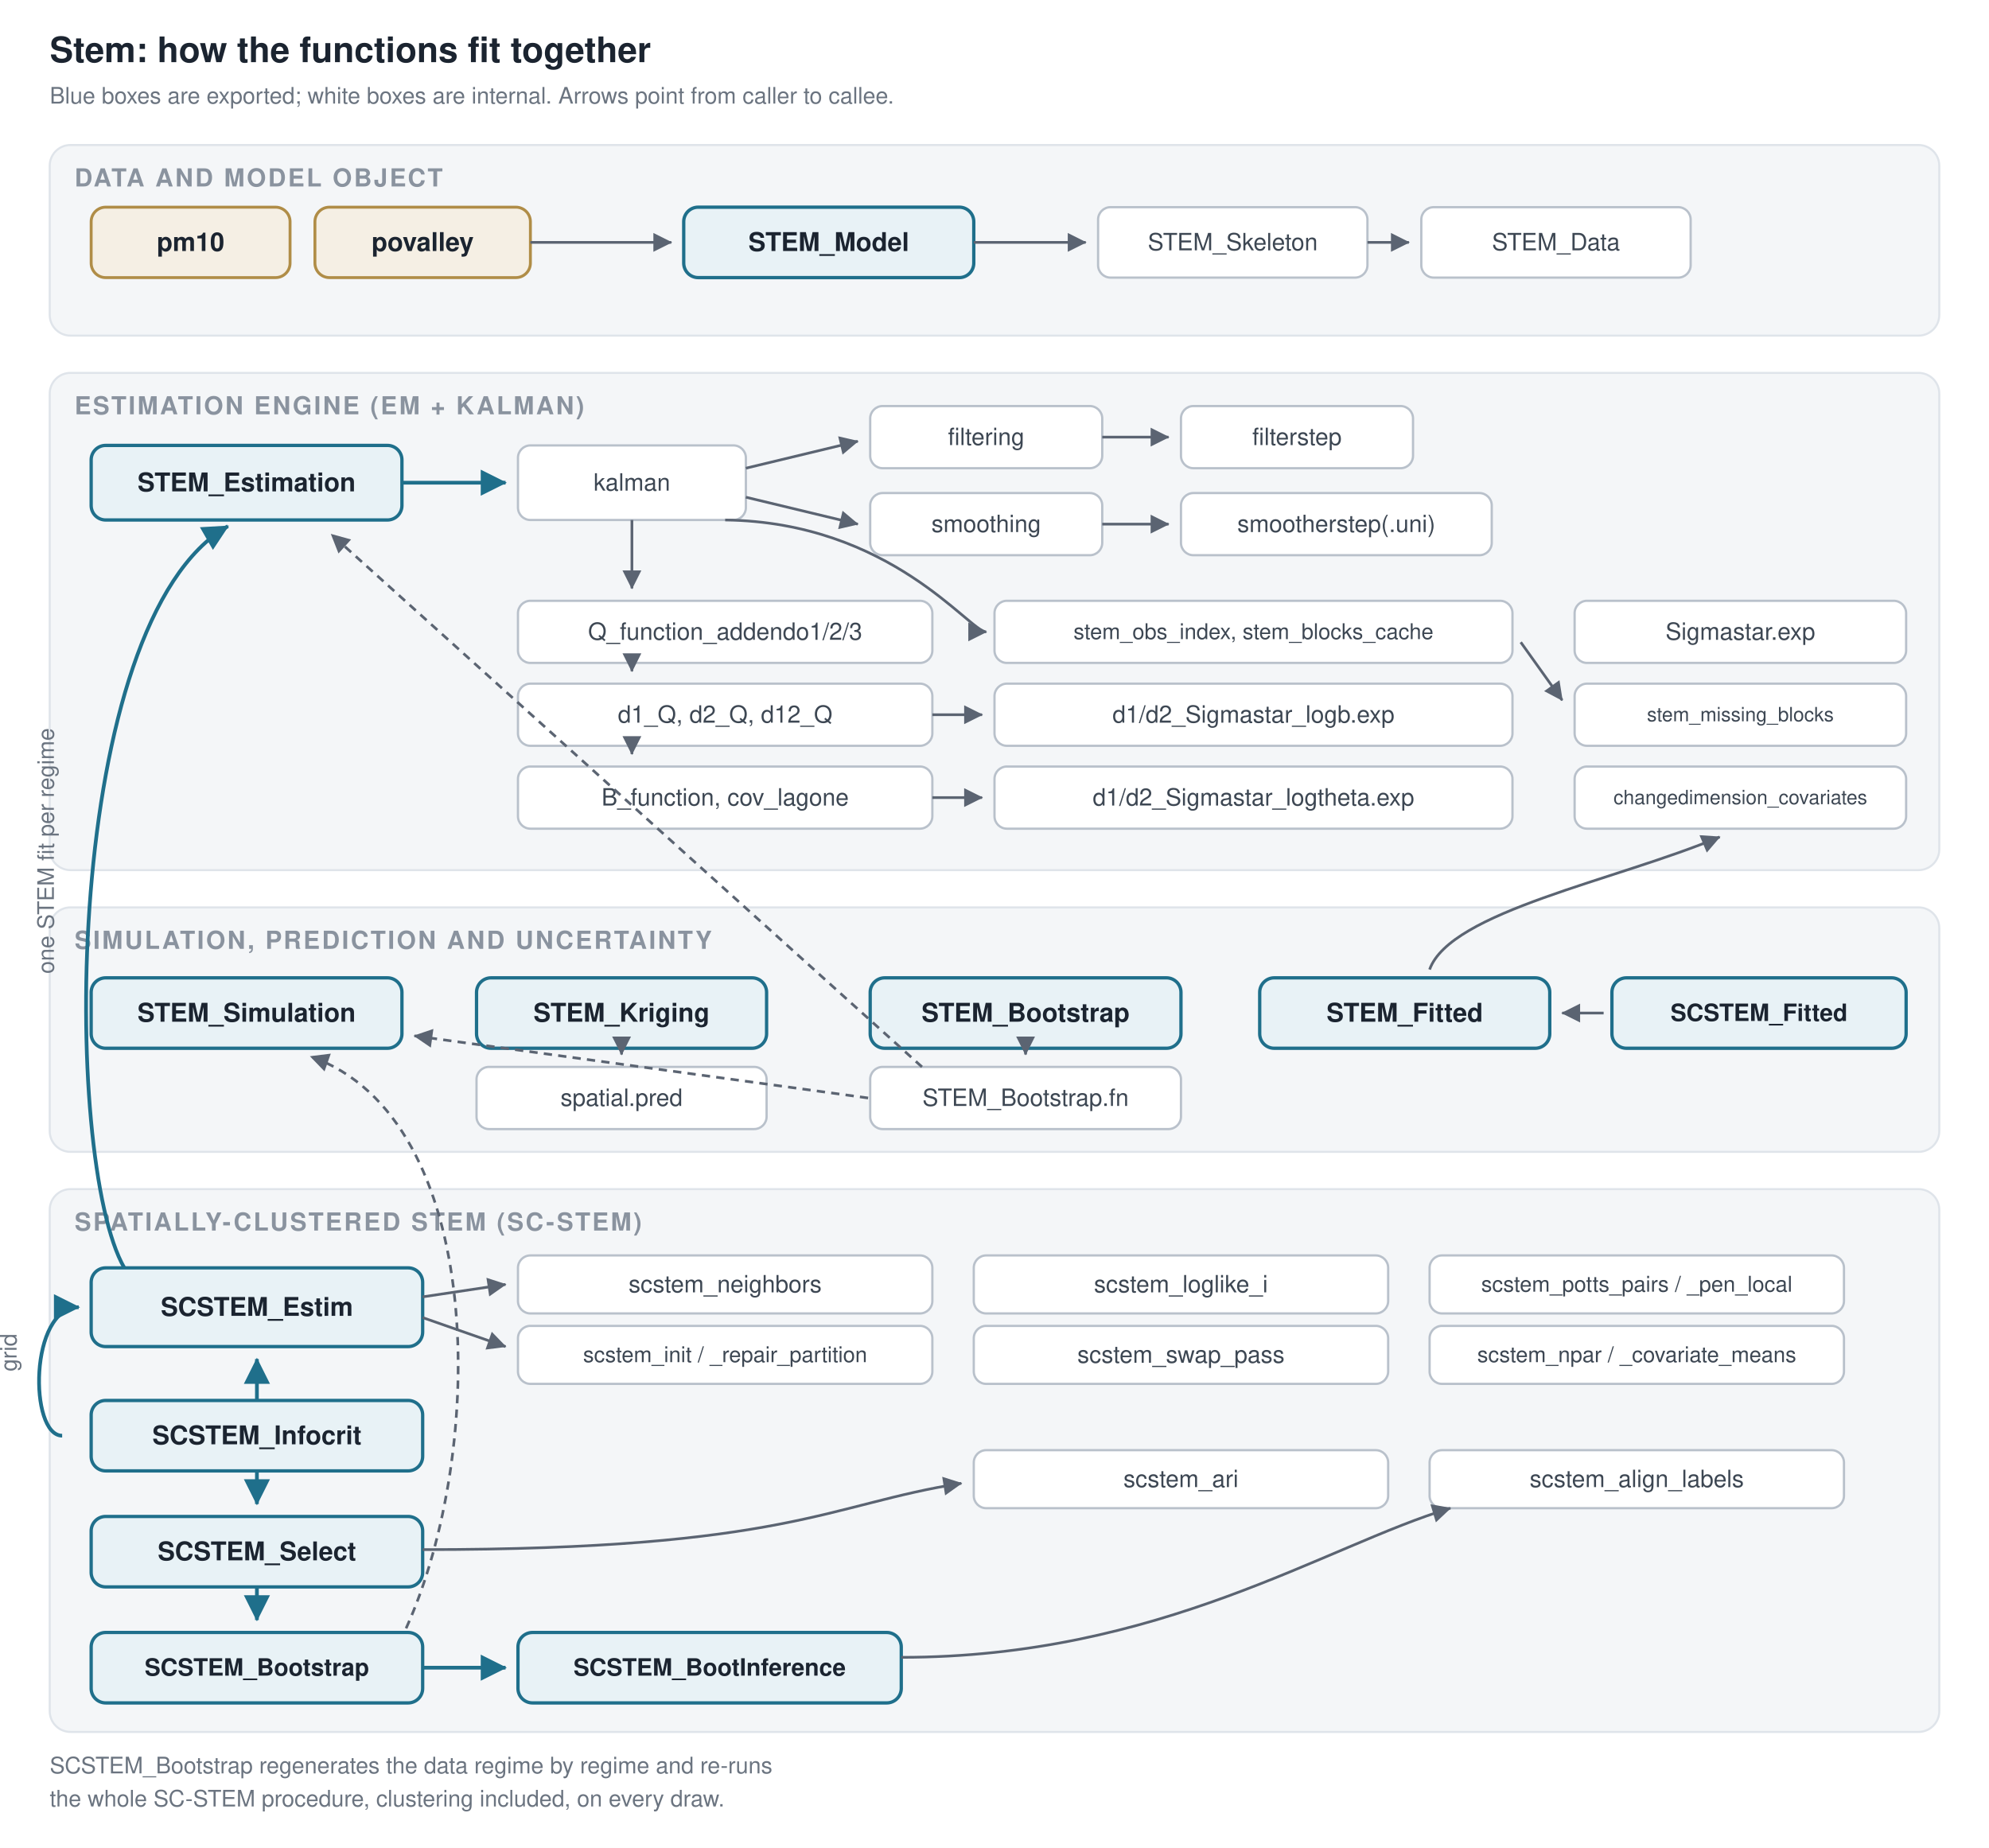
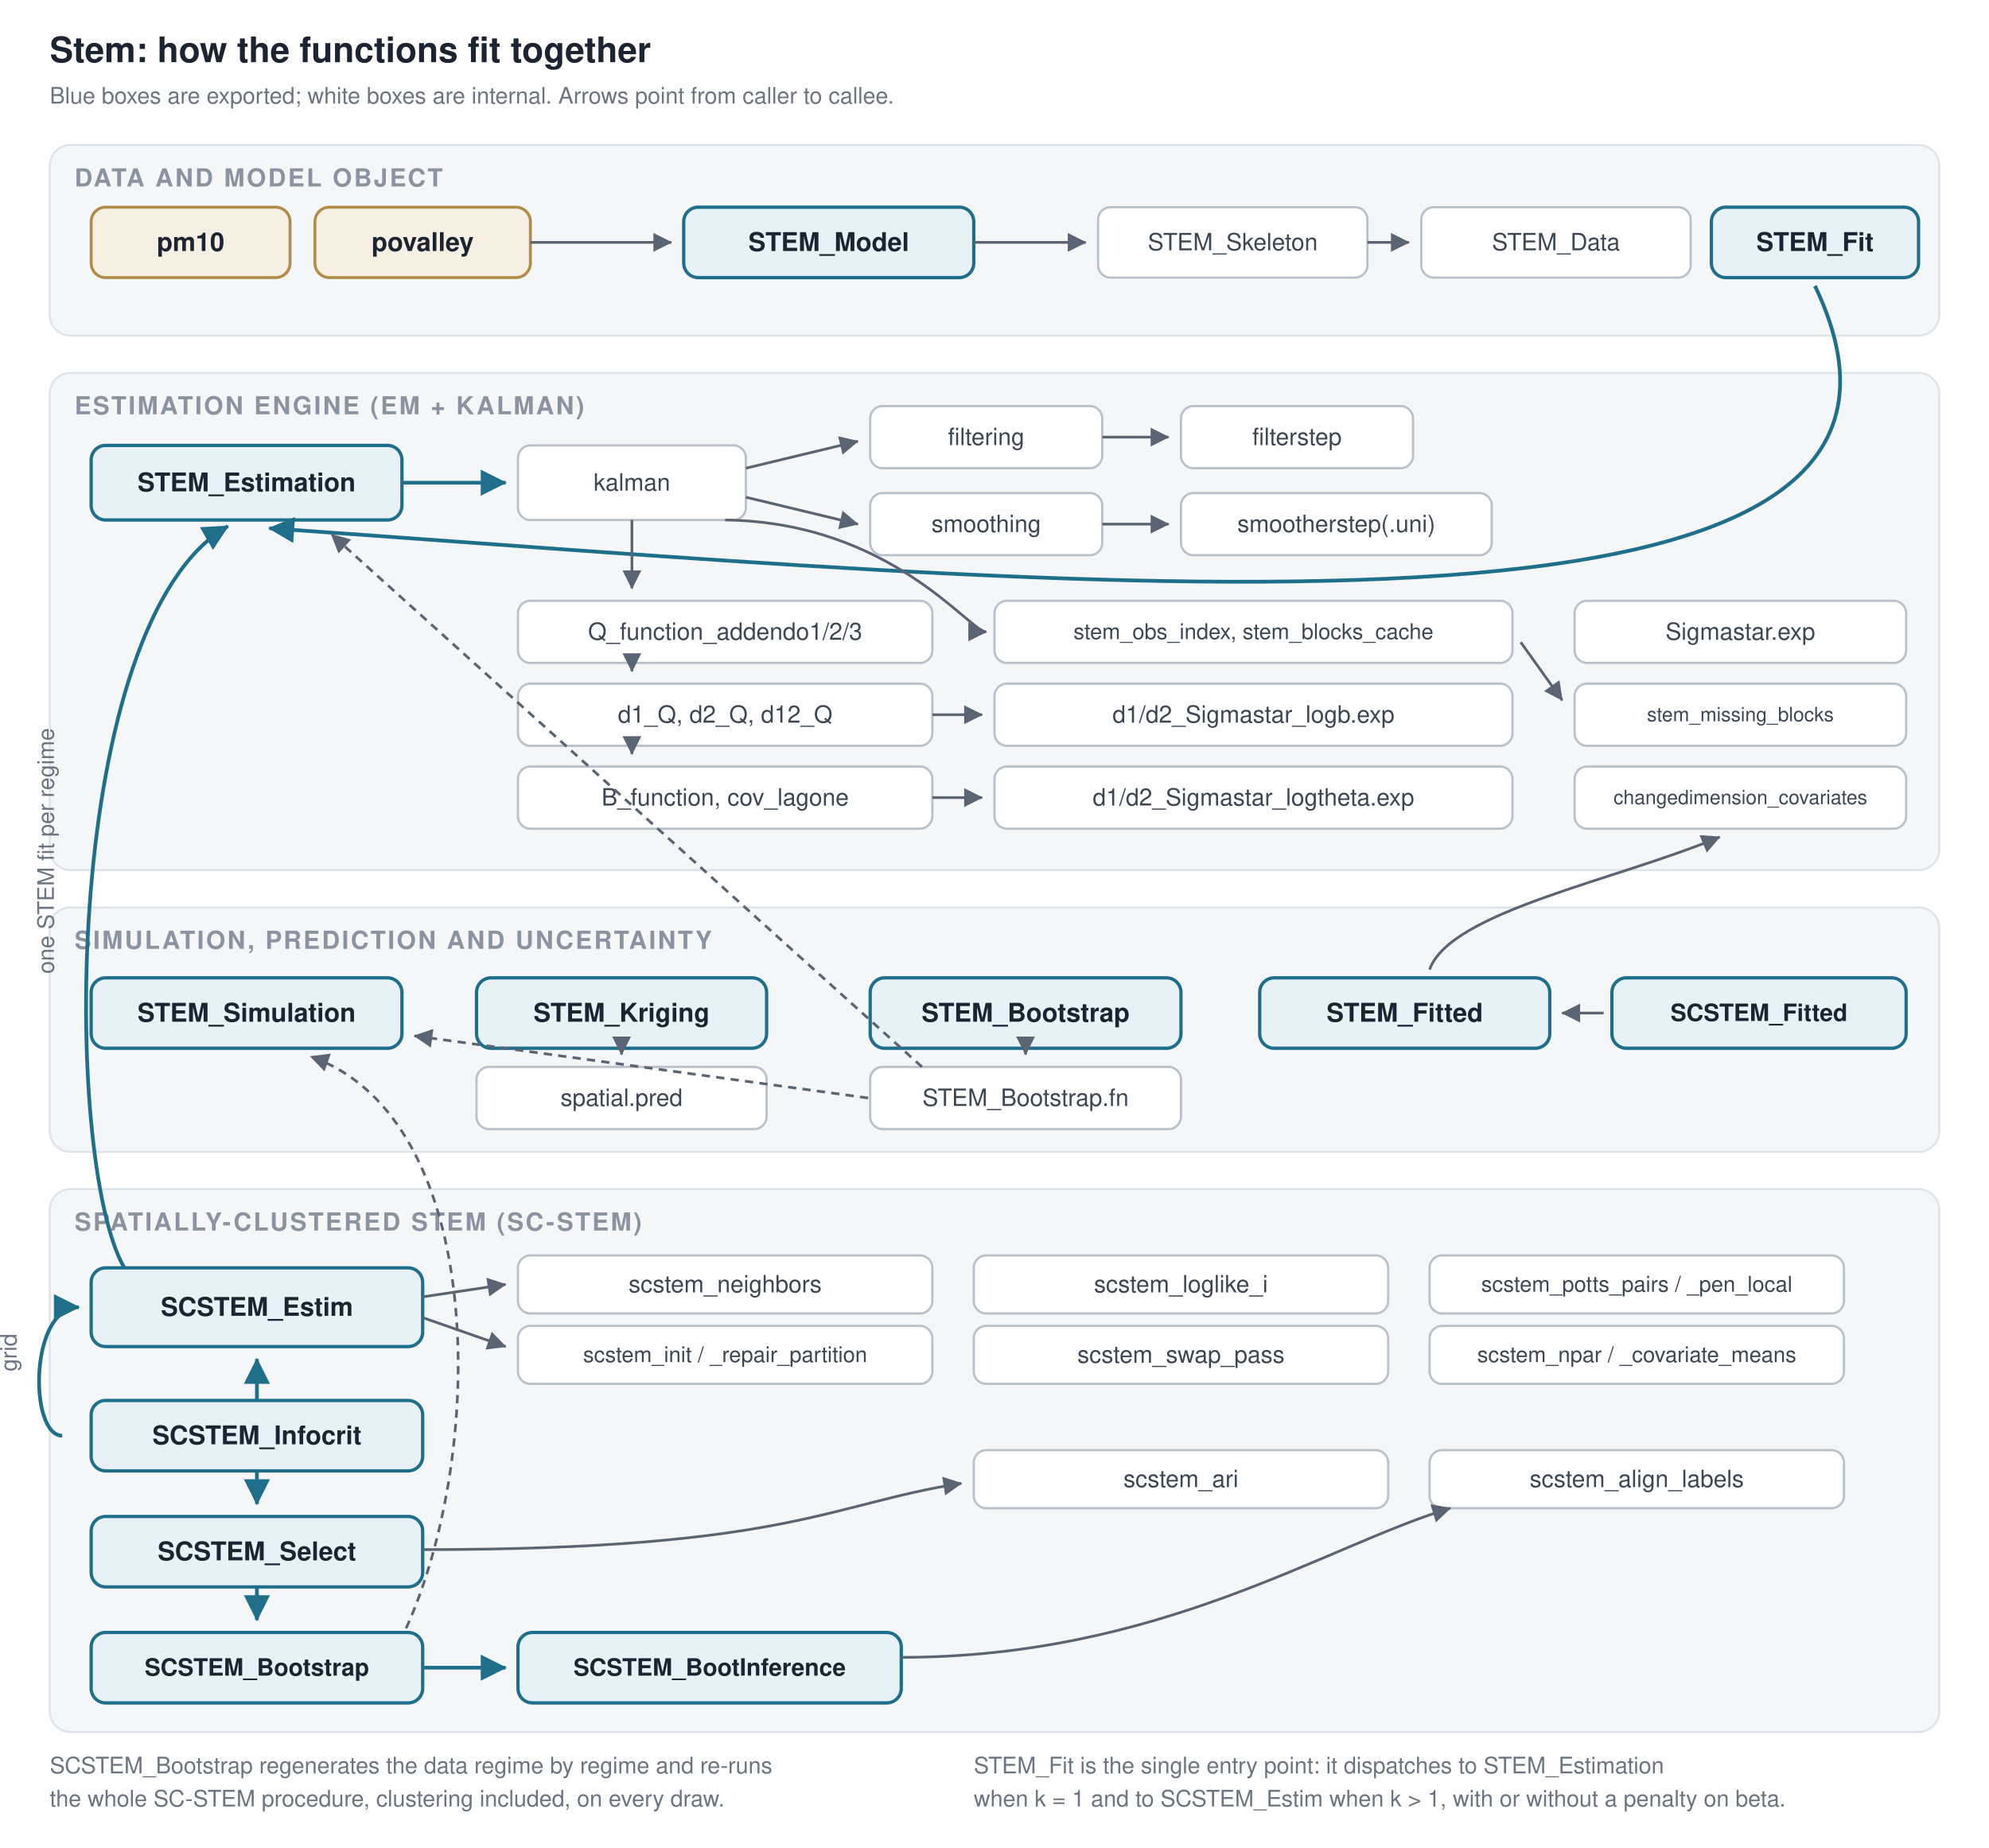
<svg xmlns="http://www.w3.org/2000/svg" viewBox="0 0 960 892" font-family="ui-sans-serif, system-ui, -apple-system, 'Segoe UI', Helvetica, Arial, sans-serif">
  <defs>
    <marker id="arrow" viewBox="0 0 10 10" refX="9.5" refY="5" markerWidth="7" markerHeight="7" orient="auto-start-reverse">
      <path d="M 0 0 L 10 5 L 0 10 z" fill="#5b6472" />
    </marker>
    <marker id="arrowAccent" viewBox="0 0 10 10" refX="9.5" refY="5" markerWidth="7" markerHeight="7" orient="auto-start-reverse">
      <path d="M 0 0 L 10 5 L 0 10 z" fill="#1f6f8b" />
    </marker>
    <style>
      .band     { fill:#f4f6f8; stroke:#dfe4ea; stroke-width:1; rx:10; }
      .bandlab  { font-size:12px; font-weight:600; fill:#8a939f; letter-spacing:.08em; }
      .exported { fill:#e8f2f6; stroke:#1f6f8b; stroke-width:1.6; rx:7; }
      .internal { fill:#ffffff; stroke:#b9c1cb; stroke-width:1.1; rx:6; }
      .dataset  { fill:#f5efe4; stroke:#b08d47; stroke-width:1.4; rx:7; }
      .edge     { stroke:#5b6472; stroke-width:1.3; fill:none; marker-end:url(#arrow); }
      .edgeA    { stroke:#1f6f8b; stroke-width:1.8; fill:none; marker-end:url(#arrowAccent); }
      .note     { font-size:11px; fill:#6b7480; }
    </style>
  </defs>
  <rect width="960" height="892" fill="#ffffff" />
  <text x="24" y="30" font-size="17" font-weight="700" fill="#1b2430">Stem: how the functions fit together</text>
  <text x="24" y="50" font-size="11" fill="#6b7480">Blue boxes are exported; white boxes are internal. Arrows point from caller to callee.</text>
  <rect class="band" x="24" y="70" width="912" height="92" />
  <text x="36" y="90" class="bandlab">DATA AND MODEL OBJECT</text>
  <rect class="band" x="24" y="180" width="912" height="240" />
  <text x="36" y="200" class="bandlab">ESTIMATION ENGINE (EM + KALMAN)</text>
  <rect class="band" x="24" y="438" width="912" height="118" />
  <text x="36" y="458" class="bandlab">SIMULATION, PREDICTION AND UNCERTAINTY</text>
  <rect class="band" x="24" y="574" width="912" height="262" />
  <text x="36" y="594" class="bandlab">SPATIALLY-CLUSTERED STEM (SC-STEM)</text>
  <rect class="dataset" x="44" y="100" width="96" height="34" />
  <text x="92" y="121.17" text-anchor="middle" font-size="12.5" font-weight="600" fill="#1b2430">pm10</text>
  <rect class="dataset" x="152" y="100" width="104" height="34" />
  <text x="204" y="121.17" text-anchor="middle" font-size="12.5" font-weight="600" fill="#1b2430">povalley</text>
  <rect class="exported" x="330" y="100" width="140" height="34" />
  <text x="400" y="121.17" text-anchor="middle" font-size="12.5" font-weight="600" fill="#1b2430">STEM_Model</text>
  <rect class="internal" x="530" y="100" width="130" height="34" />
  <text x="595" y="120.83" text-anchor="middle" font-size="11.5" fill="#3d4753">STEM_Skeleton</text>
  <rect class="internal" x="686" y="100" width="130" height="34" />
  <text x="751" y="120.83" text-anchor="middle" font-size="11.5" fill="#3d4753">STEM_Data</text>
+   <rect class="exported" x="826" y="100" width="100" height="34" />
+   <text x="876" y="121.17" text-anchor="middle" font-size="12.5" font-weight="600" fill="#1b2430">STEM_Fit</text>
  <rect class="exported" x="44" y="215" width="150" height="36" />
  <text x="119" y="237.17" text-anchor="middle" font-size="12.5" font-weight="600" fill="#1b2430">STEM_Estimation</text>
  <rect class="internal" x="250" y="215" width="110" height="36" />
  <text x="305" y="236.83" text-anchor="middle" font-size="11.5" fill="#3d4753">kalman</text>
  <rect class="internal" x="420" y="196" width="112" height="30" />
  <text x="476" y="214.83" text-anchor="middle" font-size="11.5" fill="#3d4753">filtering</text>
  <rect class="internal" x="570" y="196" width="112" height="30" />
  <text x="626" y="214.83" text-anchor="middle" font-size="11.5" fill="#3d4753">filterstep</text>
  <rect class="internal" x="420" y="238" width="112" height="30" />
  <text x="476" y="256.83" text-anchor="middle" font-size="11.5" fill="#3d4753">smoothing</text>
  <rect class="internal" x="570" y="238" width="150" height="30" />
  <text x="645" y="256.83" text-anchor="middle" font-size="11.5" fill="#3d4753">smootherstep(.uni)</text>
  <rect class="internal" x="250" y="290" width="200" height="30" />
  <text x="350" y="308.83" text-anchor="middle" font-size="11.5" fill="#3d4753">Q_function_addendo1/2/3</text>
  <rect class="internal" x="250" y="330" width="200" height="30" />
  <text x="350" y="348.83" text-anchor="middle" font-size="11.5" fill="#3d4753">d1_Q, d2_Q, d12_Q</text>
  <rect class="internal" x="250" y="370" width="200" height="30" />
  <text x="350" y="388.83" text-anchor="middle" font-size="11.5" fill="#3d4753">B_function, cov_lagone</text>
  <rect class="internal" x="480" y="290" width="250" height="30" />
  <text x="605" y="308.5" text-anchor="middle" font-size="10.5" fill="#3d4753">stem_obs_index, stem_blocks_cache</text>
  <rect class="internal" x="480" y="330" width="250" height="30" />
  <text x="605" y="348.83" text-anchor="middle" font-size="11.5" fill="#3d4753">d1/d2_Sigmastar_logb.exp</text>
  <rect class="internal" x="480" y="370" width="250" height="30" />
  <text x="605" y="388.83" text-anchor="middle" font-size="11.5" fill="#3d4753">d1/d2_Sigmastar_logtheta.exp</text>
  <rect class="internal" x="760" y="290" width="160" height="30" />
  <text x="840" y="308.83" text-anchor="middle" font-size="11.5" fill="#3d4753">Sigmastar.exp</text>
  <rect class="internal" x="760" y="330" width="160" height="30" />
  <text x="840" y="348.17" text-anchor="middle" font-size="9.5" fill="#3d4753">stem_missing_blocks</text>
  <rect class="internal" x="760" y="370" width="160" height="30" />
  <text x="840" y="388.17" text-anchor="middle" font-size="9.5" fill="#3d4753">changedimension_covariates</text>
  <rect class="exported" x="44" y="472" width="150" height="34" />
  <text x="119" y="493.17" text-anchor="middle" font-size="12.5" font-weight="600" fill="#1b2430">STEM_Simulation</text>
  <rect class="exported" x="230" y="472" width="140" height="34" />
  <text x="300" y="493.17" text-anchor="middle" font-size="12.5" font-weight="600" fill="#1b2430">STEM_Kriging</text>
  <rect class="internal" x="230" y="515" width="140" height="30" />
  <text x="300" y="533.83" text-anchor="middle" font-size="11.5" fill="#3d4753">spatial.pred</text>
  <rect class="exported" x="420" y="472" width="150" height="34" />
  <text x="495" y="493.17" text-anchor="middle" font-size="12.5" font-weight="600" fill="#1b2430">STEM_Bootstrap</text>
  <rect class="internal" x="420" y="515" width="150" height="30" />
  <text x="495" y="533.83" text-anchor="middle" font-size="11.5" fill="#3d4753">STEM_Bootstrap.fn</text>
  <rect class="exported" x="608" y="472" width="140" height="34" />
  <text x="678" y="493.17" text-anchor="middle" font-size="12.5" font-weight="600" fill="#1b2430">STEM_Fitted</text>
  <rect class="exported" x="778" y="472" width="142" height="34" />
  <text x="849" y="492.83" text-anchor="middle" font-size="11.5" font-weight="600" fill="#1b2430">SCSTEM_Fitted</text>
  <rect class="exported" x="44" y="612" width="160" height="38" />
  <text x="124" y="635.17" text-anchor="middle" font-size="12.5" font-weight="600" fill="#1b2430">SCSTEM_Estim</text>
  <rect class="exported" x="44" y="676" width="160" height="34" />
  <text x="124" y="697.17" text-anchor="middle" font-size="12.5" font-weight="600" fill="#1b2430">SCSTEM_Infocrit</text>
  <rect class="exported" x="44" y="732" width="160" height="34" />
  <text x="124" y="753.17" text-anchor="middle" font-size="12.5" font-weight="600" fill="#1b2430">SCSTEM_Select</text>
  <rect class="exported" x="44" y="788" width="160" height="34" />
  <text x="124" y="808.83" text-anchor="middle" font-size="11.5" font-weight="600" fill="#1b2430">SCSTEM_Bootstrap</text>
  <rect class="exported" x="250" y="788" width="185" height="34" />
  <text x="342.5" y="808.83" text-anchor="middle" font-size="11.5" font-weight="600" fill="#1b2430">SCSTEM_BootInference</text>
  <rect class="internal" x="250" y="606" width="200" height="28" />
  <text x="350" y="623.83" text-anchor="middle" font-size="11.5" fill="#3d4753">scstem_neighbors</text>
  <rect class="internal" x="250" y="640" width="200" height="28" />
  <text x="350" y="657.5" text-anchor="middle" font-size="10.5" fill="#3d4753">scstem_init / _repair_partition</text>
  <rect class="internal" x="470" y="606" width="200" height="28" />
  <text x="570" y="623.83" text-anchor="middle" font-size="11.5" fill="#3d4753">scstem_loglike_i</text>
  <rect class="internal" x="470" y="640" width="200" height="28" />
  <text x="570" y="657.83" text-anchor="middle" font-size="11.5" fill="#3d4753">scstem_swap_pass</text>
  <rect class="internal" x="690" y="606" width="200" height="28" />
  <text x="790" y="623.5" text-anchor="middle" font-size="10.5" fill="#3d4753">scstem_potts_pairs / _pen_local</text>
  <rect class="internal" x="690" y="640" width="200" height="28" />
  <text x="790" y="657.5" text-anchor="middle" font-size="10.5" fill="#3d4753">scstem_npar / _covariate_means</text>
  <rect class="internal" x="470" y="700" width="200" height="28" />
  <text x="570" y="717.83" text-anchor="middle" font-size="11.5" fill="#3d4753">scstem_ari</text>
  <rect class="internal" x="690" y="700" width="200" height="28" />
  <text x="790" y="717.83" text-anchor="middle" font-size="11.5" fill="#3d4753">scstem_align_labels</text>
  <path class="edge" d="M 256 117 L 324 117" />
  <path class="edge" d="M 470 117 L 524 117" />
  <path class="edge" d="M 660 117 L 680 117" />
+   <path class="edgeA" d="M 876 138 C 968 330 520 282 130 255" />
  <path class="edgeA" d="M 194 233 L 244 233" />
  <path class="edge" d="M 360 226 L 414 213" />
  <path class="edge" d="M 532 211 L 564 211" />
  <path class="edge" d="M 360 240 L 414 253" />
  <path class="edge" d="M 532 253 L 564 253" />
  <path class="edge" d="M 305 251 L 305 284" />
  <path class="edge" d="M 305 320 L 305 324" />
  <path class="edge" d="M 305 360 L 305 364" />
  <path class="edge" d="M 450 345 L 474 345" />
  <path class="edge" d="M 450 385 L 474 385" />
  <path class="edge" d="M 350 251 C 430 252 468 305 476 305" />
  <path class="edge" d="M 734 310 L 754 338" />
  <path class="edge" d="M 300 506 L 300 509" />
  <path class="edge" d="M 495 506 L 495 509" />
  <path class="edge" d="M 774 489 L 754 489" />
  <path class="edge" d="M 690 468 C 700 440 780 425 830 404" />
  <path class="edge" d="M 419 530 L 200 500" stroke-dasharray="4 3" />
  <path class="edge" d="M 445 515 L 160 258" stroke-dasharray="4 3" />
  <path class="edgeA" d="M 124 710 L 124 726" />
  <path class="edgeA" d="M 124 766 L 124 782" />
  <path class="edgeA" d="M 204 805 L 244 805" />
  <path class="edgeA" d="M 124 676 L 124 656" />
  <path class="edgeA" d="M 30 693 C 14 693 14 631 38 631" />
  <path class="edge" d="M 204 626 L 244 620" />
  <path class="edge" d="M 204 636 L 244 650" />
  <path class="edge" d="M 204 748 C 380 748 400 726 464 716" />
  <path class="edge" d="M 435 800 C 560 800 640 746 700 728" />
  <path class="edgeA" d="M 60 612 C 30 560 30 300 110 254" />
  <path class="edge" d="M 196 786 C 235 700 235 540 150 510" stroke-dasharray="4 3" />
  <text x="8" y="662" class="note" transform="rotate(-90 8 662)">grid</text>
  <text x="26" y="470" class="note" transform="rotate(-90 26 470)">one STEM fit per regime</text>
  <text x="24" y="856" class="note">SCSTEM_Bootstrap regenerates the data regime by regime and re-runs</text>
  <text x="24" y="872" class="note">the whole SC-STEM procedure, clustering included, on every draw.</text>
+   <text x="470" y="856" class="note">STEM_Fit is the single entry point: it dispatches to STEM_Estimation</text>
+   <text x="470" y="872" class="note">when k = 1 and to SCSTEM_Estim when k &gt; 1, with or without a penalty on beta.</text>
</svg>
